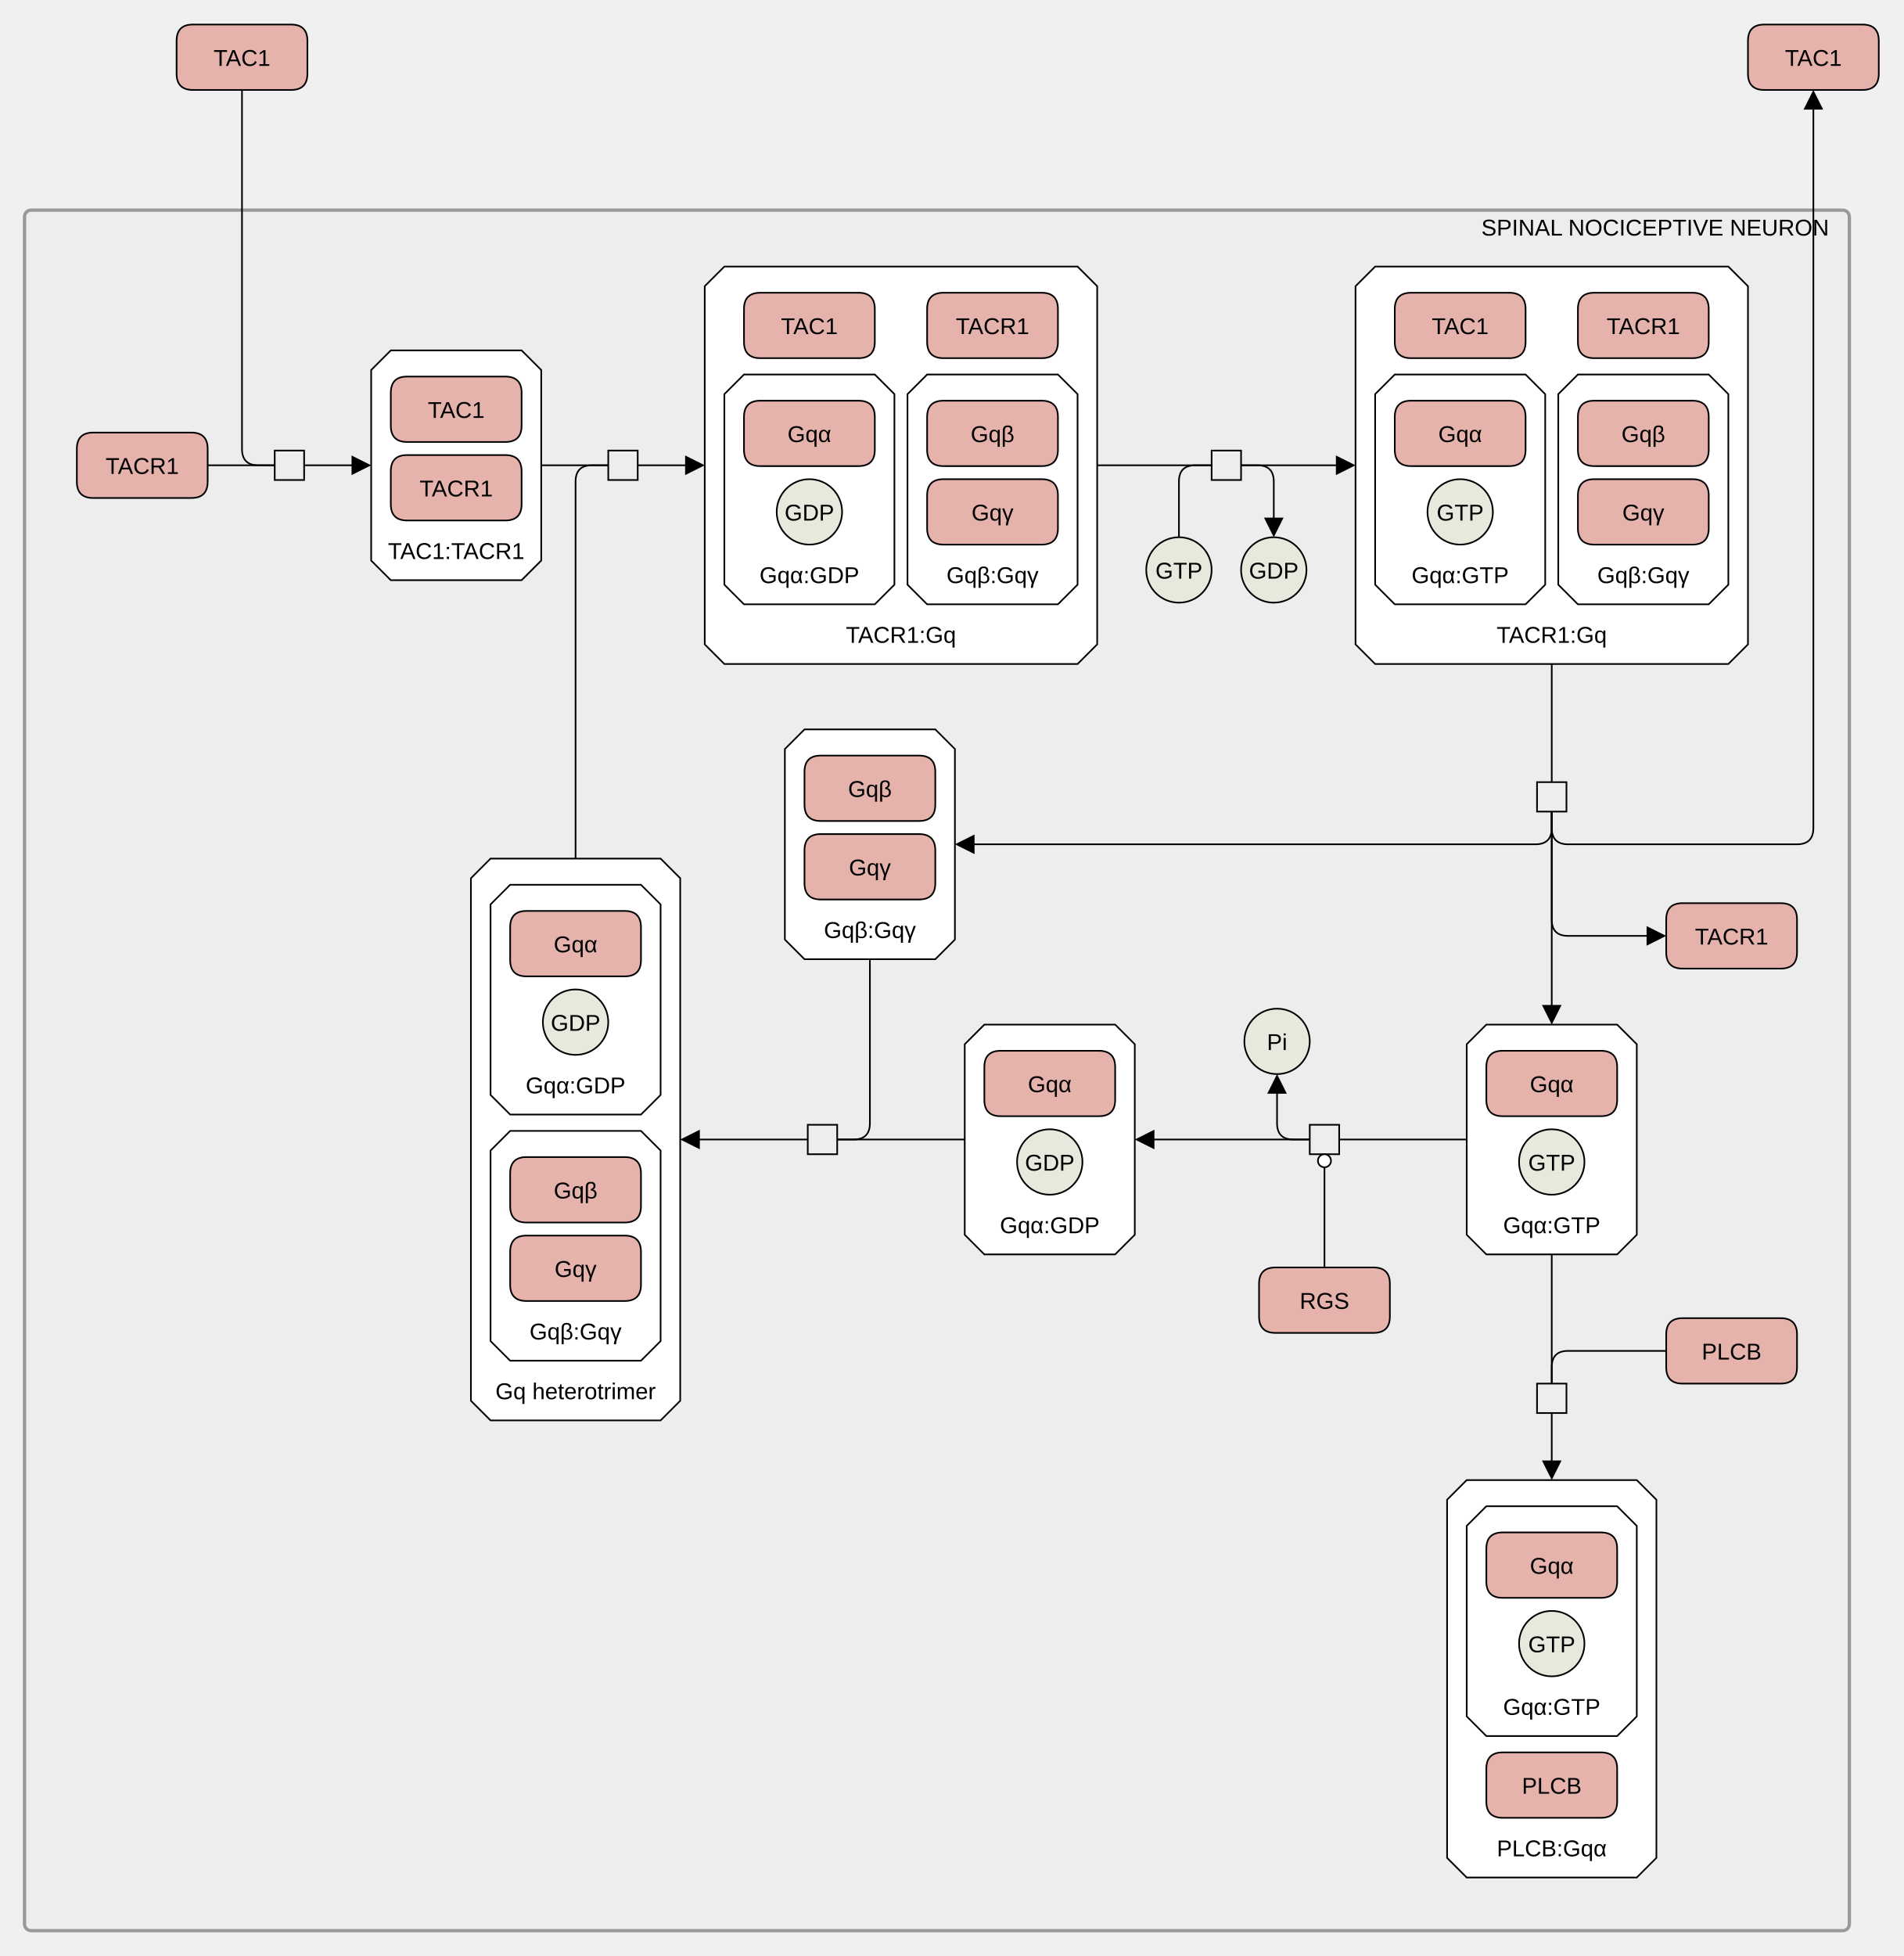
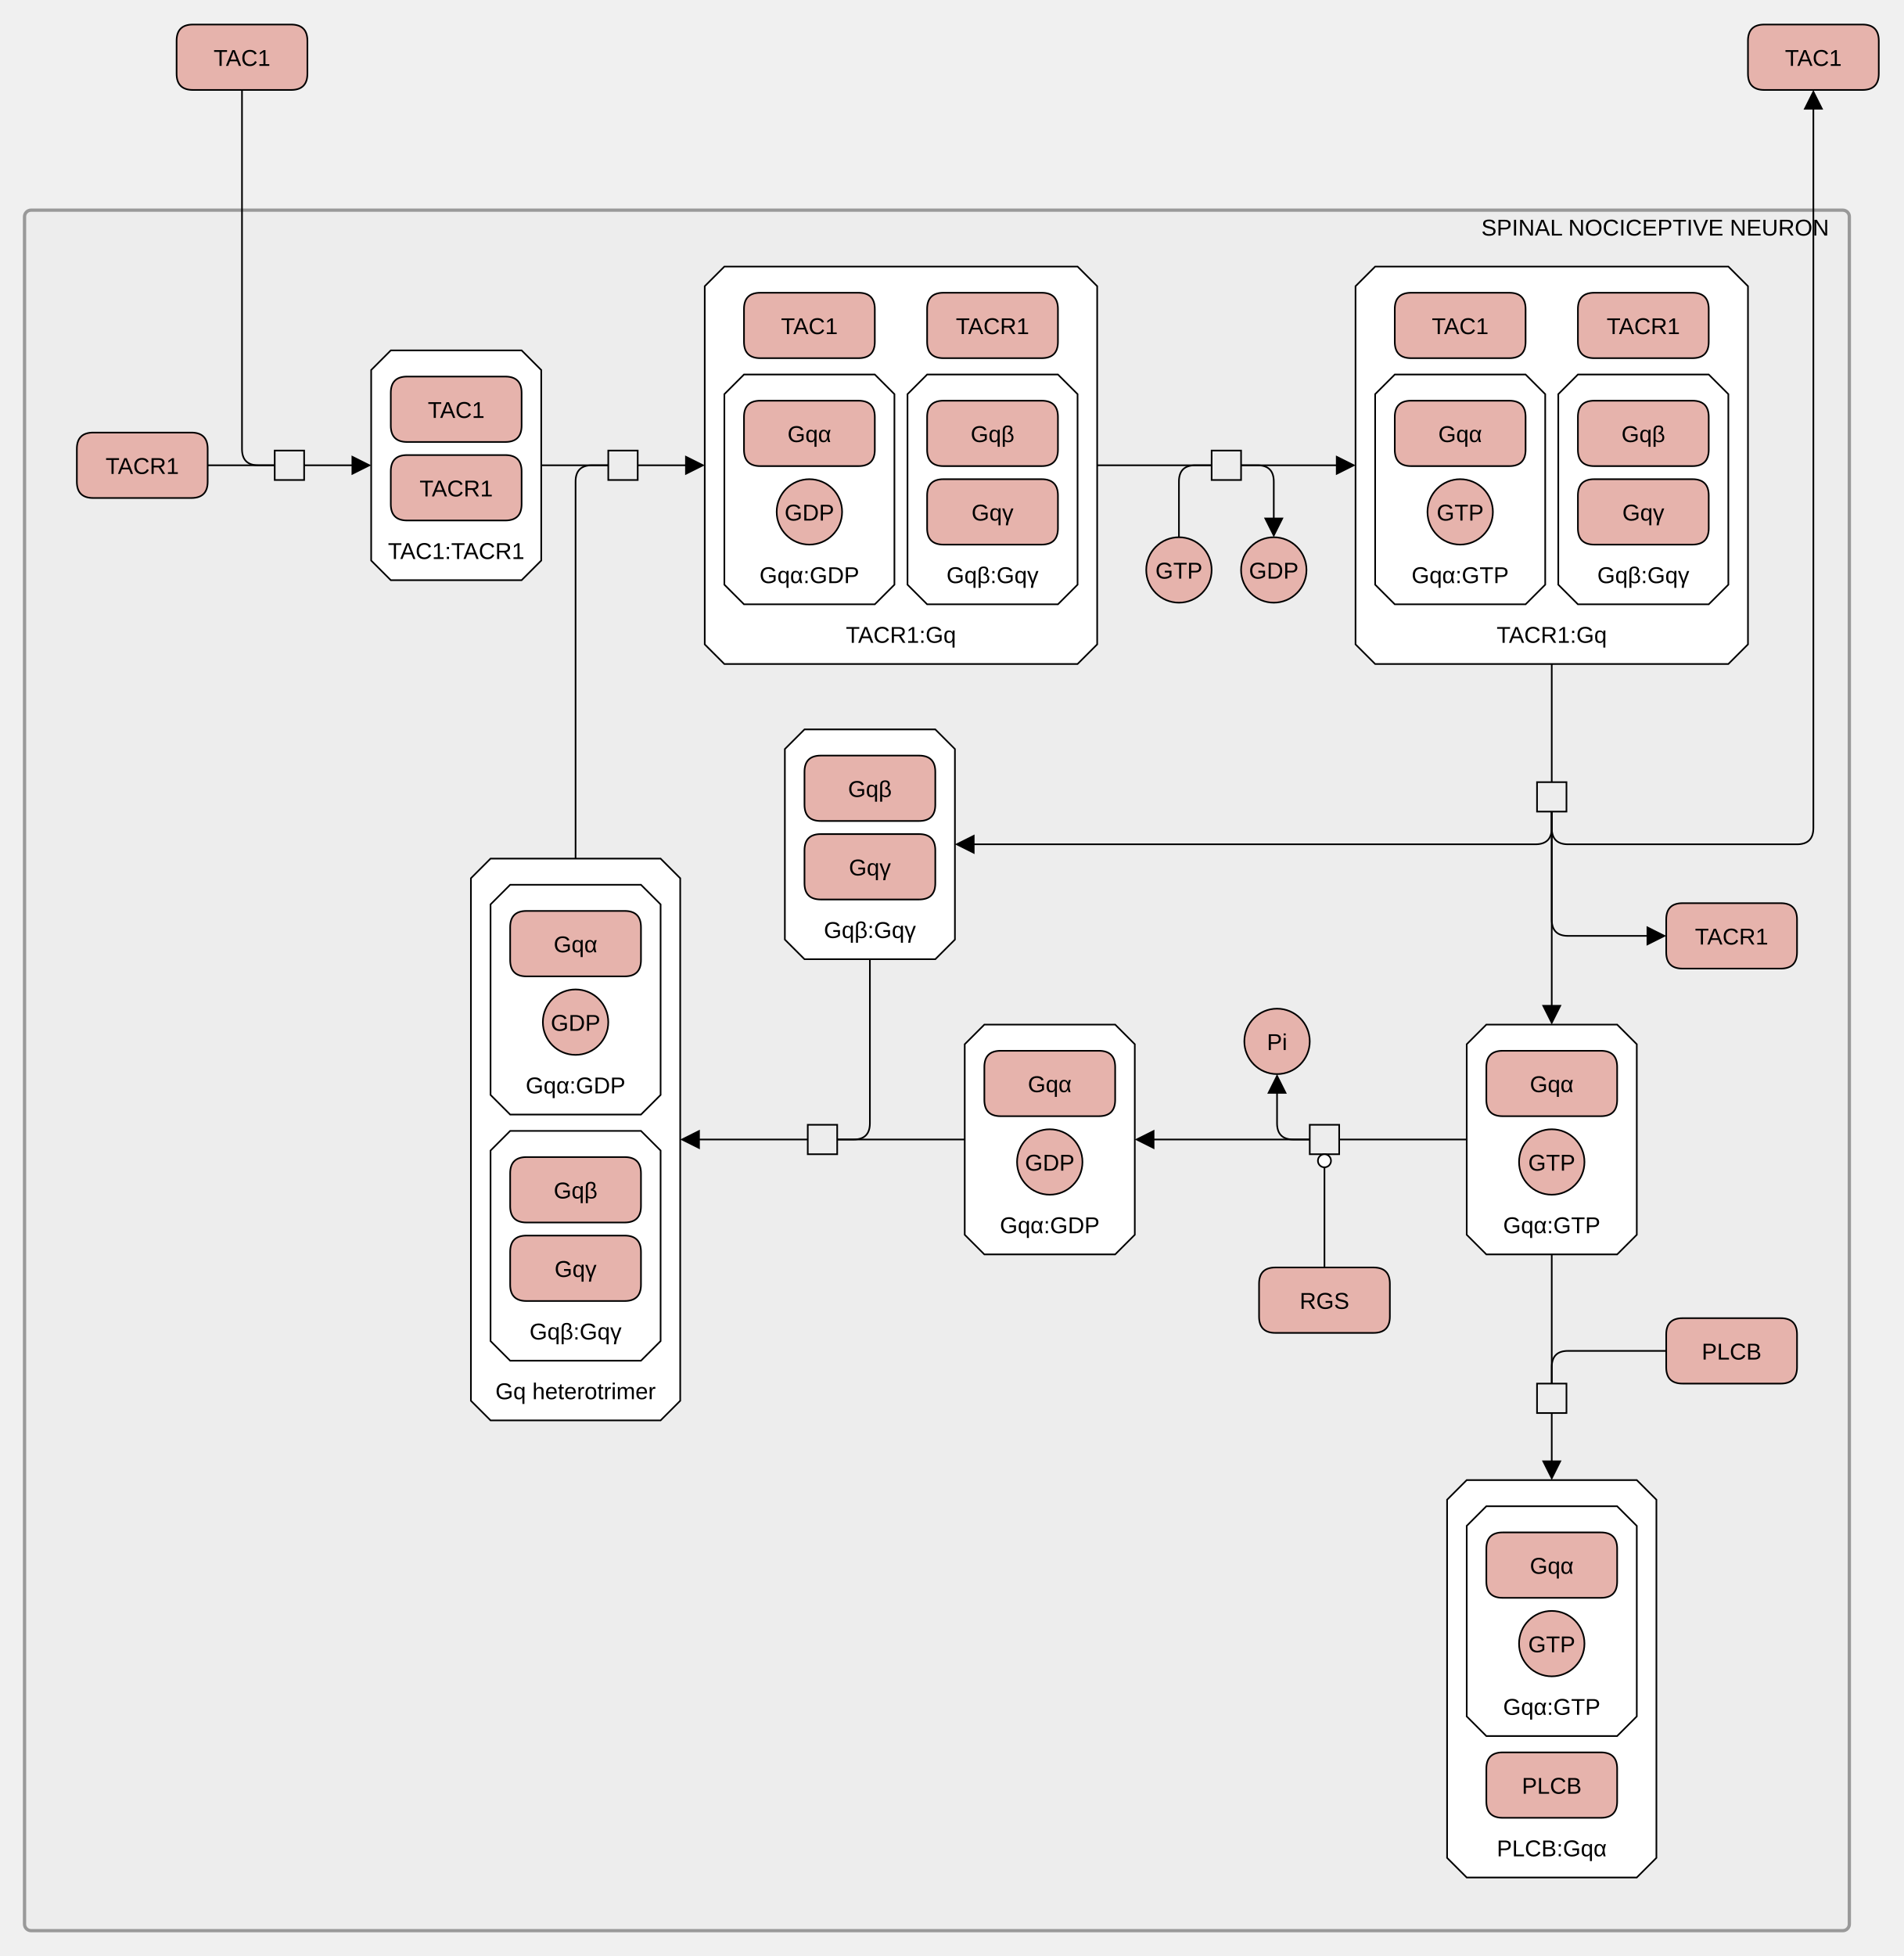
<svg xmlns="http://www.w3.org/2000/svg" width="1164" height="1196" viewBox="0 0 1164 1196" stroke-linecap="butt" stroke-miterlimit="10">
  <g transform="translate(-25,-25)">
    <path d="M40 157.5 C40 155.291 41.791 153.5 44 153.5 L1152 153.5 C1154.209 153.5 1156 155.291 1156 157.5 L1156 1201.5 C1156 1203.709 1154.209 1205.5 1152 1205.5 L44 1205.5 C41.791 1205.5 40 1203.709 40 1201.5 Z" fill="#999999" fill-opacity="0.031" stroke="none" />
    <path d="M40 157.5 C40 155.291 41.791 153.5 44 153.5 L1152 153.5 C1154.209 153.5 1156 155.291 1156 157.5 L1156 1201.5 C1156 1203.709 1154.209 1205.5 1152 1205.5 L44 1205.5 C41.791 1205.5 40 1203.709 40 1201.5 Z" fill="none" stroke="#999999" stroke-width="2" />
    <text x="1037.25" y="169.041" text-anchor="middle" font-family="'Dialog', Arial, Helvetica, sans-serif" font-size="14" fill="#000000" stroke="none" xml:space="preserve">SPINAL NOCICEPTIVE NEURON</text>
    <path d="M468 188 L684 188 L696 200 L696 419 L684 431 L468 431 L456 419 L456 200 Z" fill="#FFFFFF" stroke="none" />
    <path d="M468 188 L684 188 L696 200 L696 419 L684 431 L468 431 L456 419 L456 200 Z" fill="none" stroke="#000000" />
    <text x="576" y="418.041" text-anchor="middle" font-family="'Dialog', Arial, Helvetica, sans-serif" font-size="14" fill="#000000" stroke="none" xml:space="preserve">TACR1:Gq</text>
    <path d="M480 254 L560 254 L572 266 L572 382.5 L560 394.5 L480 394.5 L468 382.5 L468 266 Z" fill="#FFFFFF" stroke="none" />
    <path d="M480 254 L560 254 L572 266 L572 382.5 L560 394.5 L480 394.5 L468 382.5 L468 266 Z" fill="none" stroke="#000000" />
    <text x="520" y="381.541" text-anchor="middle" font-family="'Dialog', Arial, Helvetica, sans-serif" font-size="14" fill="#000000" stroke="none" xml:space="preserve">Gqα:GDP</text>
    <path d="M480 280 Q480 270 490 270 L550 270 Q560 270 560 280 L560 300 Q560 310 550 310 L490 310 Q480 310 480 300 Z" fill="#E6B3AC" stroke="none" />
    <path d="M480 280 Q480 270 490 270 L550 270 Q560 270 560 280 L560 300 Q560 310 550 310 L490 310 Q480 310 480 300 Z" fill="none" stroke="#000000" />
    <text x="520" y="295.291" text-anchor="middle" font-family="'Dialog', Arial, Helvetica, sans-serif" font-size="14" fill="#000000" stroke="none" xml:space="preserve">Gqα</text>
-     <path d="M500 338 C500 326.954 508.954 318 520 318 L520 318 C531.046 318 540 326.954 540 338 L540 338 C540 349.046 531.046 358 520 358 L520 358 C508.954 358 500 349.046 500 338 Z" fill="#E8E8DD" stroke="none" />
+     <path d="M500 338 C500 326.954 508.954 318 520 318 L520 318 C531.046 318 540 326.954 540 338 L540 338 C540 349.046 531.046 358 520 358 L520 358 C508.954 358 500 349.046 500 338 Z" fill="#E6B3AC" stroke="none" />
    <path d="M500 338 C500 326.954 508.954 318 520 318 L520 318 C531.046 318 540 326.954 540 338 L540 338 C540 349.046 531.046 358 520 358 L520 358 C508.954 358 500 349.046 500 338 Z" fill="none" stroke="#000000" />
    <text x="520" y="343.291" text-anchor="middle" font-family="'Dialog', Arial, Helvetica, sans-serif" font-size="14" fill="#000000" stroke="none" xml:space="preserve">GDP</text>
    <path d="M592 254 L672 254 L684 266 L684 382.5 L672 394.5 L592 394.5 L580 382.5 L580 266 Z" fill="#FFFFFF" stroke="none" />
    <path d="M592 254 L672 254 L684 266 L684 382.5 L672 394.5 L592 394.5 L580 382.5 L580 266 Z" fill="none" stroke="#000000" />
    <text x="632" y="381.541" text-anchor="middle" font-family="'Dialog', Arial, Helvetica, sans-serif" font-size="14" fill="#000000" stroke="none" xml:space="preserve">Gqβ:Gqγ</text>
    <path d="M592 280 Q592 270 602 270 L662 270 Q672 270 672 280 L672 300 Q672 310 662 310 L602 310 Q592 310 592 300 Z" fill="#E6B3AC" stroke="none" />
    <path d="M592 280 Q592 270 602 270 L662 270 Q672 270 672 280 L672 300 Q672 310 662 310 L602 310 Q592 310 592 300 Z" fill="none" stroke="#000000" />
    <text x="632" y="295.291" text-anchor="middle" font-family="'Dialog', Arial, Helvetica, sans-serif" font-size="14" fill="#000000" stroke="none" xml:space="preserve">Gqβ</text>
    <path d="M592 328 Q592 318 602 318 L662 318 Q672 318 672 328 L672 348 Q672 358 662 358 L602 358 Q592 358 592 348 Z" fill="#E6B3AC" stroke="none" />
    <path d="M592 328 Q592 318 602 318 L662 318 Q672 318 672 328 L672 348 Q672 358 662 358 L602 358 Q592 358 592 348 Z" fill="none" stroke="#000000" />
    <text x="632" y="343.291" text-anchor="middle" font-family="'Dialog', Arial, Helvetica, sans-serif" font-size="14" fill="#000000" stroke="none" xml:space="preserve">Gqγ</text>
    <path d="M480 214 Q480 204 490 204 L550 204 Q560 204 560 214 L560 234 Q560 244 550 244 L490 244 Q480 244 480 234 Z" fill="#E6B3AC" stroke="none" />
    <path d="M480 214 Q480 204 490 204 L550 204 Q560 204 560 214 L560 234 Q560 244 550 244 L490 244 Q480 244 480 234 Z" fill="none" stroke="#000000" />
    <text x="520" y="229.291" text-anchor="middle" font-family="'Dialog', Arial, Helvetica, sans-serif" font-size="14" fill="#000000" stroke="none" xml:space="preserve">TAC1</text>
    <path d="M592 214 Q592 204 602 204 L662 204 Q672 204 672 214 L672 234 Q672 244 662 244 L602 244 Q592 244 592 234 Z" fill="#E6B3AC" stroke="none" />
    <path d="M592 214 Q592 204 602 204 L662 204 Q672 204 672 214 L672 234 Q672 244 662 244 L602 244 Q592 244 592 234 Z" fill="none" stroke="#000000" />
    <text x="632" y="229.291" text-anchor="middle" font-family="'Dialog', Arial, Helvetica, sans-serif" font-size="14" fill="#000000" stroke="none" xml:space="preserve">TACR1</text>
    <path d="M325 550 L429 550 L441 562 L441 881.5 L429 893.5 L325 893.5 L313 881.5 L313 562 Z" fill="#FFFFFF" stroke="none" />
    <path d="M325 550 L429 550 L441 562 L441 881.5 L429 893.5 L325 893.5 L313 881.5 L313 562 Z" fill="none" stroke="#000000" />
    <text x="377" y="880.541" text-anchor="middle" font-family="'Dialog', Arial, Helvetica, sans-serif" font-size="14" fill="#000000" stroke="none" xml:space="preserve">Gq heterotrimer</text>
    <path d="M337 716.5 L417 716.5 L429 728.5 L429 845 L417 857 L337 857 L325 845 L325 728.5 Z" fill="#FFFFFF" stroke="none" />
    <path d="M337 716.5 L417 716.5 L429 728.5 L429 845 L417 857 L337 857 L325 845 L325 728.5 Z" fill="none" stroke="#000000" />
    <text x="377" y="844.041" text-anchor="middle" font-family="'Dialog', Arial, Helvetica, sans-serif" font-size="14" fill="#000000" stroke="none" xml:space="preserve">Gqβ:Gqγ</text>
    <path d="M337 742.5 Q337 732.5 347 732.5 L407 732.5 Q417 732.5 417 742.5 L417 762.5 Q417 772.5 407 772.5 L347 772.5 Q337 772.5 337 762.5 Z" fill="#E6B3AC" stroke="none" />
    <path d="M337 742.5 Q337 732.5 347 732.5 L407 732.5 Q417 732.5 417 742.5 L417 762.5 Q417 772.5 407 772.5 L347 772.5 Q337 772.5 337 762.5 Z" fill="none" stroke="#000000" />
    <text x="377" y="757.791" text-anchor="middle" font-family="'Dialog', Arial, Helvetica, sans-serif" font-size="14" fill="#000000" stroke="none" xml:space="preserve">Gqβ</text>
    <path d="M337 790.5 Q337 780.5 347 780.5 L407 780.5 Q417 780.5 417 790.5 L417 810.5 Q417 820.5 407 820.5 L347 820.5 Q337 820.5 337 810.5 Z" fill="#E6B3AC" stroke="none" />
    <path d="M337 790.5 Q337 780.5 347 780.5 L407 780.5 Q417 780.5 417 790.5 L417 810.5 Q417 820.5 407 820.5 L347 820.5 Q337 820.5 337 810.5 Z" fill="none" stroke="#000000" />
    <text x="377" y="805.791" text-anchor="middle" font-family="'Dialog', Arial, Helvetica, sans-serif" font-size="14" fill="#000000" stroke="none" xml:space="preserve">Gqγ</text>
    <path d="M337 566 L417 566 L429 578 L429 694.5 L417 706.5 L337 706.5 L325 694.5 L325 578 Z" fill="#FFFFFF" stroke="none" />
    <path d="M337 566 L417 566 L429 578 L429 694.5 L417 706.5 L337 706.5 L325 694.5 L325 578 Z" fill="none" stroke="#000000" />
    <text x="377" y="693.541" text-anchor="middle" font-family="'Dialog', Arial, Helvetica, sans-serif" font-size="14" fill="#000000" stroke="none" xml:space="preserve">Gqα:GDP</text>
    <path d="M337 592 Q337 582 347 582 L407 582 Q417 582 417 592 L417 612 Q417 622 407 622 L347 622 Q337 622 337 612 Z" fill="#E6B3AC" stroke="none" />
    <path d="M337 592 Q337 582 347 582 L407 582 Q417 582 417 592 L417 612 Q417 622 407 622 L347 622 Q337 622 337 612 Z" fill="none" stroke="#000000" />
    <text x="377" y="607.291" text-anchor="middle" font-family="'Dialog', Arial, Helvetica, sans-serif" font-size="14" fill="#000000" stroke="none" xml:space="preserve">Gqα</text>
-     <path d="M357 650 C357 638.954 365.954 630 377 630 L377 630 C388.046 630 397 638.954 397 650 L397 650 C397 661.046 388.046 670 377 670 L377 670 C365.954 670 357 661.046 357 650 Z" fill="#E8E8DD" stroke="none" />
+     <path d="M357 650 C357 638.954 365.954 630 377 630 L377 630 C388.046 630 397 638.954 397 650 L397 650 C397 661.046 388.046 670 377 670 L377 670 C365.954 670 357 661.046 357 650 Z" fill="#E6B3AC" stroke="none" />
    <path d="M357 650 C357 638.954 365.954 630 377 630 L377 630 C388.046 630 397 638.954 397 650 L397 650 C397 661.046 388.046 670 377 670 L377 670 C365.954 670 357 661.046 357 650 Z" fill="none" stroke="#000000" />
    <text x="377" y="655.291" text-anchor="middle" font-family="'Dialog', Arial, Helvetica, sans-serif" font-size="14" fill="#000000" stroke="none" xml:space="preserve">GDP</text>
    <path d="M866 188 L1082 188 L1094 200 L1094 419 L1082 431 L866 431 L854 419 L854 200 Z" fill="#FFFFFF" stroke="none" />
    <path d="M866 188 L1082 188 L1094 200 L1094 419 L1082 431 L866 431 L854 419 L854 200 Z" fill="none" stroke="#000000" />
    <text x="974" y="418.041" text-anchor="middle" font-family="'Dialog', Arial, Helvetica, sans-serif" font-size="14" fill="#000000" stroke="none" xml:space="preserve">TACR1:Gq</text>
    <path d="M990 254 L1070 254 L1082 266 L1082 382.5 L1070 394.5 L990 394.5 L978 382.5 L978 266 Z" fill="#FFFFFF" stroke="none" />
    <path d="M990 254 L1070 254 L1082 266 L1082 382.5 L1070 394.5 L990 394.5 L978 382.5 L978 266 Z" fill="none" stroke="#000000" />
    <text x="1030" y="381.541" text-anchor="middle" font-family="'Dialog', Arial, Helvetica, sans-serif" font-size="14" fill="#000000" stroke="none" xml:space="preserve">Gqβ:Gqγ</text>
    <path d="M990 280 Q990 270 1000 270 L1060 270 Q1070 270 1070 280 L1070 300 Q1070 310 1060 310 L1000 310 Q990 310 990 300 Z" fill="#E6B3AC" stroke="none" />
    <path d="M990 280 Q990 270 1000 270 L1060 270 Q1070 270 1070 280 L1070 300 Q1070 310 1060 310 L1000 310 Q990 310 990 300 Z" fill="none" stroke="#000000" />
    <text x="1030" y="295.291" text-anchor="middle" font-family="'Dialog', Arial, Helvetica, sans-serif" font-size="14" fill="#000000" stroke="none" xml:space="preserve">Gqβ</text>
    <path d="M990 328 Q990 318 1000 318 L1060 318 Q1070 318 1070 328 L1070 348 Q1070 358 1060 358 L1000 358 Q990 358 990 348 Z" fill="#E6B3AC" stroke="none" />
    <path d="M990 328 Q990 318 1000 318 L1060 318 Q1070 318 1070 328 L1070 348 Q1070 358 1060 358 L1000 358 Q990 358 990 348 Z" fill="none" stroke="#000000" />
    <text x="1030" y="343.291" text-anchor="middle" font-family="'Dialog', Arial, Helvetica, sans-serif" font-size="14" fill="#000000" stroke="none" xml:space="preserve">Gqγ</text>
    <path d="M878 254 L958 254 L970 266 L970 382.5 L958 394.5 L878 394.5 L866 382.5 L866 266 Z" fill="#FFFFFF" stroke="none" />
    <path d="M878 254 L958 254 L970 266 L970 382.5 L958 394.5 L878 394.5 L866 382.5 L866 266 Z" fill="none" stroke="#000000" />
    <text x="918" y="381.541" text-anchor="middle" font-family="'Dialog', Arial, Helvetica, sans-serif" font-size="14" fill="#000000" stroke="none" xml:space="preserve">Gqα:GTP</text>
    <path d="M878 280 Q878 270 888 270 L948 270 Q958 270 958 280 L958 300 Q958 310 948 310 L888 310 Q878 310 878 300 Z" fill="#E6B3AC" stroke="none" />
    <path d="M878 280 Q878 270 888 270 L948 270 Q958 270 958 280 L958 300 Q958 310 948 310 L888 310 Q878 310 878 300 Z" fill="none" stroke="#000000" />
    <text x="918" y="295.291" text-anchor="middle" font-family="'Dialog', Arial, Helvetica, sans-serif" font-size="14" fill="#000000" stroke="none" xml:space="preserve">Gqα</text>
-     <path d="M898 338 C898 326.954 906.954 318 918 318 L918 318 C929.046 318 938 326.954 938 338 L938 338 C938 349.046 929.046 358 918 358 L918 358 C906.954 358 898 349.046 898 338 Z" fill="#E8E8DD" stroke="none" />
+     <path d="M898 338 C898 326.954 906.954 318 918 318 L918 318 C929.046 318 938 326.954 938 338 L938 338 C938 349.046 929.046 358 918 358 L918 358 C906.954 358 898 349.046 898 338 Z" fill="#E6B3AC" stroke="none" />
    <path d="M898 338 C898 326.954 906.954 318 918 318 L918 318 C929.046 318 938 326.954 938 338 L938 338 C938 349.046 929.046 358 918 358 L918 358 C906.954 358 898 349.046 898 338 Z" fill="none" stroke="#000000" />
    <text x="918" y="343.291" text-anchor="middle" font-family="'Dialog', Arial, Helvetica, sans-serif" font-size="14" fill="#000000" stroke="none" xml:space="preserve">GTP</text>
    <path d="M878 214 Q878 204 888 204 L948 204 Q958 204 958 214 L958 234 Q958 244 948 244 L888 244 Q878 244 878 234 Z" fill="#E6B3AC" stroke="none" />
    <path d="M878 214 Q878 204 888 204 L948 204 Q958 204 958 214 L958 234 Q958 244 948 244 L888 244 Q878 244 878 234 Z" fill="none" stroke="#000000" />
    <text x="918" y="229.291" text-anchor="middle" font-family="'Dialog', Arial, Helvetica, sans-serif" font-size="14" fill="#000000" stroke="none" xml:space="preserve">TAC1</text>
    <path d="M990 214 Q990 204 1000 204 L1060 204 Q1070 204 1070 214 L1070 234 Q1070 244 1060 244 L1000 244 Q990 244 990 234 Z" fill="#E6B3AC" stroke="none" />
    <path d="M990 214 Q990 204 1000 204 L1060 204 Q1070 204 1070 214 L1070 234 Q1070 244 1060 244 L1000 244 Q990 244 990 234 Z" fill="none" stroke="#000000" />
    <text x="1030" y="229.291" text-anchor="middle" font-family="'Dialog', Arial, Helvetica, sans-serif" font-size="14" fill="#000000" stroke="none" xml:space="preserve">TACR1</text>
    <path d="M922 930 L1026 930 L1038 942 L1038 1161 L1026 1173 L922 1173 L910 1161 L910 942 Z" fill="#FFFFFF" stroke="none" />
    <path d="M922 930 L1026 930 L1038 942 L1038 1161 L1026 1173 L922 1173 L910 1161 L910 942 Z" fill="none" stroke="#000000" />
    <text x="974" y="1160.041" text-anchor="middle" font-family="'Dialog', Arial, Helvetica, sans-serif" font-size="14" fill="#000000" stroke="none" xml:space="preserve">PLCB:Gqα</text>
    <path d="M934 1106.5 Q934 1096.5 944 1096.5 L1004 1096.5 Q1014 1096.5 1014 1106.5 L1014 1126.5 Q1014 1136.5 1004 1136.5 L944 1136.5 Q934 1136.5 934 1126.5 Z" fill="#E6B3AC" stroke="none" />
    <path d="M934 1106.5 Q934 1096.5 944 1096.5 L1004 1096.5 Q1014 1096.5 1014 1106.5 L1014 1126.5 Q1014 1136.5 1004 1136.5 L944 1136.5 Q934 1136.5 934 1126.5 Z" fill="none" stroke="#000000" />
    <text x="974" y="1121.791" text-anchor="middle" font-family="'Dialog', Arial, Helvetica, sans-serif" font-size="14" fill="#000000" stroke="none" xml:space="preserve">PLCB</text>
    <path d="M934 946 L1014 946 L1026 958 L1026 1074.5 L1014 1086.5 L934 1086.5 L922 1074.5 L922 958 Z" fill="#FFFFFF" stroke="none" />
    <path d="M934 946 L1014 946 L1026 958 L1026 1074.5 L1014 1086.5 L934 1086.5 L922 1074.5 L922 958 Z" fill="none" stroke="#000000" />
    <text x="974" y="1073.541" text-anchor="middle" font-family="'Dialog', Arial, Helvetica, sans-serif" font-size="14" fill="#000000" stroke="none" xml:space="preserve">Gqα:GTP</text>
    <path d="M934 972 Q934 962 944 962 L1004 962 Q1014 962 1014 972 L1014 992 Q1014 1002 1004 1002 L944 1002 Q934 1002 934 992 Z" fill="#E6B3AC" stroke="none" />
    <path d="M934 972 Q934 962 944 962 L1004 962 Q1014 962 1014 972 L1014 992 Q1014 1002 1004 1002 L944 1002 Q934 1002 934 992 Z" fill="none" stroke="#000000" />
    <text x="974" y="987.291" text-anchor="middle" font-family="'Dialog', Arial, Helvetica, sans-serif" font-size="14" fill="#000000" stroke="none" xml:space="preserve">Gqα</text>
-     <path d="M954 1030 C954 1018.954 962.954 1010 974 1010 L974 1010 C985.046 1010 994 1018.954 994 1030 L994 1030 C994 1041.046 985.046 1050 974 1050 L974 1050 C962.954 1050 954 1041.046 954 1030 Z" fill="#E8E8DD" stroke="none" />
+     <path d="M954 1030 C954 1018.954 962.954 1010 974 1010 L974 1010 C985.046 1010 994 1018.954 994 1030 L994 1030 C994 1041.046 985.046 1050 974 1050 L974 1050 C962.954 1050 954 1041.046 954 1030 Z" fill="#E6B3AC" stroke="none" />
    <path d="M954 1030 C954 1018.954 962.954 1010 974 1010 L974 1010 C985.046 1010 994 1018.954 994 1030 L994 1030 C994 1041.046 985.046 1050 974 1050 L974 1050 C962.954 1050 954 1041.046 954 1030 Z" fill="none" stroke="#000000" />
    <text x="974" y="1035.291" text-anchor="middle" font-family="'Dialog', Arial, Helvetica, sans-serif" font-size="14" fill="#000000" stroke="none" xml:space="preserve">GTP</text>
    <path d="M264 239.25 L344 239.25 L356 251.25 L356 367.75 L344 379.75 L264 379.75 L252 367.75 L252 251.25 Z" fill="#FFFFFF" stroke="none" />
    <path d="M264 239.25 L344 239.25 L356 251.25 L356 367.75 L344 379.75 L264 379.75 L252 367.75 L252 251.25 Z" fill="none" stroke="#000000" />
    <text x="304" y="366.791" text-anchor="middle" font-family="'Dialog', Arial, Helvetica, sans-serif" font-size="14" fill="#000000" stroke="none" xml:space="preserve">TAC1:TACR1</text>
    <path d="M264 313.25 Q264 303.25 274 303.25 L334 303.25 Q344 303.25 344 313.25 L344 333.25 Q344 343.25 334 343.25 L274 343.25 Q264 343.25 264 333.25 Z" fill="#E6B3AC" stroke="none" />
    <path d="M264 313.25 Q264 303.25 274 303.25 L334 303.25 Q344 303.25 344 313.25 L344 333.25 Q344 343.25 334 343.25 L274 343.25 Q264 343.25 264 333.25 Z" fill="none" stroke="#000000" />
    <text x="304" y="328.541" text-anchor="middle" font-family="'Dialog', Arial, Helvetica, sans-serif" font-size="14" fill="#000000" stroke="none" xml:space="preserve">TACR1</text>
    <path d="M264 265.25 Q264 255.25 274 255.25 L334 255.25 Q344 255.25 344 265.25 L344 285.25 Q344 295.25 334 295.25 L274 295.25 Q264 295.25 264 285.25 Z" fill="#E6B3AC" stroke="none" />
    <path d="M264 265.25 Q264 255.25 274 255.25 L334 255.25 Q344 255.25 344 265.25 L344 285.25 Q344 295.25 334 295.25 L274 295.25 Q264 295.25 264 285.25 Z" fill="none" stroke="#000000" />
    <text x="304" y="280.541" text-anchor="middle" font-family="'Dialog', Arial, Helvetica, sans-serif" font-size="14" fill="#000000" stroke="none" xml:space="preserve">TAC1</text>
    <path d="M517 471 L597 471 L609 483 L609 599.5 L597 611.5 L517 611.5 L505 599.5 L505 483 Z" fill="#FFFFFF" stroke="none" />
    <path d="M517 471 L597 471 L609 483 L609 599.5 L597 611.5 L517 611.5 L505 599.5 L505 483 Z" fill="none" stroke="#000000" />
    <text x="557" y="598.541" text-anchor="middle" font-family="'Dialog', Arial, Helvetica, sans-serif" font-size="14" fill="#000000" stroke="none" xml:space="preserve">Gqβ:Gqγ</text>
    <path d="M517 545 Q517 535 527 535 L587 535 Q597 535 597 545 L597 565 Q597 575 587 575 L527 575 Q517 575 517 565 Z" fill="#E6B3AC" stroke="none" />
    <path d="M517 545 Q517 535 527 535 L587 535 Q597 535 597 545 L597 565 Q597 575 587 575 L527 575 Q517 575 517 565 Z" fill="none" stroke="#000000" />
    <text x="557" y="560.291" text-anchor="middle" font-family="'Dialog', Arial, Helvetica, sans-serif" font-size="14" fill="#000000" stroke="none" xml:space="preserve">Gqγ</text>
    <path d="M517 497 Q517 487 527 487 L587 487 Q597 487 597 497 L597 517 Q597 527 587 527 L527 527 Q517 527 517 517 Z" fill="#E6B3AC" stroke="none" />
    <path d="M517 497 Q517 487 527 487 L587 487 Q597 487 597 497 L597 517 Q597 527 587 527 L527 527 Q517 527 517 517 Z" fill="none" stroke="#000000" />
    <text x="557" y="512.291" text-anchor="middle" font-family="'Dialog', Arial, Helvetica, sans-serif" font-size="14" fill="#000000" stroke="none" xml:space="preserve">Gqβ</text>
    <path d="M72 299.5 Q72 289.5 82 289.5 L142 289.5 Q152 289.5 152 299.5 L152 319.5 Q152 329.5 142 329.5 L82 329.5 Q72 329.5 72 319.5 Z" fill="#E6B3AC" stroke="none" />
    <path d="M72 299.5 Q72 289.5 82 289.5 L142 289.5 Q152 289.5 152 299.5 L152 319.5 Q152 329.5 142 329.5 L82 329.5 Q72 329.5 72 319.5 Z" fill="none" stroke="#000000" />
    <text x="112" y="314.791" text-anchor="middle" font-family="'Dialog', Arial, Helvetica, sans-serif" font-size="14" fill="#000000" stroke="none" xml:space="preserve">TACR1</text>
-     <path d="M726 373.5 C726 362.454 734.954 353.5 746 353.5 L746 353.5 C757.046 353.5 766 362.454 766 373.5 L766 373.5 C766 384.546 757.046 393.5 746 393.5 L746 393.5 C734.954 393.5 726 384.546 726 373.5 Z" fill="#E8E8DD" stroke="none" />
+     <path d="M726 373.5 C726 362.454 734.954 353.5 746 353.5 L746 353.5 C757.046 353.5 766 362.454 766 373.5 L766 373.5 C766 384.546 757.046 393.5 746 393.5 L746 393.5 C734.954 393.5 726 384.546 726 373.5 Z" fill="#E6B3AC" stroke="none" />
    <path d="M726 373.5 C726 362.454 734.954 353.5 746 353.5 L746 353.5 C757.046 353.5 766 362.454 766 373.5 L766 373.5 C766 384.546 757.046 393.5 746 393.5 L746 393.5 C734.954 393.5 726 384.546 726 373.5 Z" fill="none" stroke="#000000" />
    <text x="746" y="378.791" text-anchor="middle" font-family="'Dialog', Arial, Helvetica, sans-serif" font-size="14" fill="#000000" stroke="none" xml:space="preserve">GTP</text>
-     <path d="M784 373.5 C784 362.454 792.954 353.5 804 353.5 L804 353.5 C815.046 353.5 824 362.454 824 373.5 L824 373.5 C824 384.546 815.046 393.5 804 393.5 L804 393.5 C792.954 393.5 784 384.546 784 373.5 Z" fill="#E8E8DD" stroke="none" />
+     <path d="M784 373.5 C784 362.454 792.954 353.5 804 353.5 L804 353.5 C815.046 353.5 824 362.454 824 373.5 L824 373.5 C824 384.546 815.046 393.5 804 393.5 L804 393.5 C792.954 393.5 784 384.546 784 373.5 Z" fill="#E6B3AC" stroke="none" />
    <path d="M784 373.5 C784 362.454 792.954 353.5 804 353.5 L804 353.5 C815.046 353.5 824 362.454 824 373.5 L824 373.5 C824 384.546 815.046 393.5 804 393.5 L804 393.5 C792.954 393.5 784 384.546 784 373.5 Z" fill="none" stroke="#000000" />
    <text x="804" y="378.791" text-anchor="middle" font-family="'Dialog', Arial, Helvetica, sans-serif" font-size="14" fill="#000000" stroke="none" xml:space="preserve">GDP</text>
    <path d="M1044 841 Q1044 831 1054 831 L1114 831 Q1124 831 1124 841 L1124 861 Q1124 871 1114 871 L1054 871 Q1044 871 1044 861 Z" fill="#E6B3AC" stroke="none" />
    <path d="M1044 841 Q1044 831 1054 831 L1114 831 Q1124 831 1124 841 L1124 861 Q1124 871 1114 871 L1054 871 Q1044 871 1044 861 Z" fill="none" stroke="#000000" />
    <text x="1084" y="856.291" text-anchor="middle" font-family="'Dialog', Arial, Helvetica, sans-serif" font-size="14" fill="#000000" stroke="none" xml:space="preserve">PLCB</text>
    <path d="M1044 587.25 Q1044 577.25 1054 577.25 L1114 577.25 Q1124 577.25 1124 587.25 L1124 607.25 Q1124 617.25 1114 617.25 L1054 617.25 Q1044 617.25 1044 607.25 Z" fill="#E6B3AC" stroke="none" />
    <path d="M1044 587.25 Q1044 577.25 1054 577.25 L1114 577.25 Q1124 577.25 1124 587.25 L1124 607.25 Q1124 617.25 1114 617.25 L1054 617.25 Q1044 617.25 1044 607.25 Z" fill="none" stroke="#000000" />
    <text x="1084" y="602.541" text-anchor="middle" font-family="'Dialog', Arial, Helvetica, sans-serif" font-size="14" fill="#000000" stroke="none" xml:space="preserve">TACR1</text>
-     <path d="M786 661.75 C786 650.704 794.954 641.75 806 641.75 L806 641.75 C817.046 641.75 826 650.704 826 661.75 L826 661.75 C826 672.796 817.046 681.75 806 681.75 L806 681.75 C794.954 681.75 786 672.796 786 661.75 Z" fill="#E8E8DD" stroke="none" />
+     <path d="M786 661.75 C786 650.704 794.954 641.75 806 641.75 L806 641.75 C817.046 641.75 826 650.704 826 661.75 L826 661.75 C826 672.796 817.046 681.75 806 681.75 L806 681.75 C794.954 681.75 786 672.796 786 661.75 Z" fill="#E6B3AC" stroke="none" />
    <path d="M786 661.75 C786 650.704 794.954 641.75 806 641.75 L806 641.75 C817.046 641.75 826 650.704 826 661.75 L826 661.75 C826 672.796 817.046 681.75 806 681.75 L806 681.75 C794.954 681.75 786 672.796 786 661.75 Z" fill="none" stroke="#000000" />
    <text x="806" y="667.041" text-anchor="middle" font-family="'Dialog', Arial, Helvetica, sans-serif" font-size="14" fill="#000000" stroke="none" xml:space="preserve">Pi</text>
    <path d="M934 651.5 L1014 651.5 L1026 663.5 L1026 780 L1014 792 L934 792 L922 780 L922 663.5 Z" fill="#FFFFFF" stroke="none" />
    <path d="M934 651.5 L1014 651.5 L1026 663.5 L1026 780 L1014 792 L934 792 L922 780 L922 663.5 Z" fill="none" stroke="#000000" />
    <text x="974" y="779.041" text-anchor="middle" font-family="'Dialog', Arial, Helvetica, sans-serif" font-size="14" fill="#000000" stroke="none" xml:space="preserve">Gqα:GTP</text>
    <path d="M934 677.5 Q934 667.5 944 667.5 L1004 667.5 Q1014 667.5 1014 677.5 L1014 697.5 Q1014 707.5 1004 707.5 L944 707.5 Q934 707.5 934 697.5 Z" fill="#E6B3AC" stroke="none" />
    <path d="M934 677.5 Q934 667.5 944 667.5 L1004 667.5 Q1014 667.5 1014 677.5 L1014 697.5 Q1014 707.5 1004 707.5 L944 707.5 Q934 707.5 934 697.5 Z" fill="none" stroke="#000000" />
    <text x="974" y="692.791" text-anchor="middle" font-family="'Dialog', Arial, Helvetica, sans-serif" font-size="14" fill="#000000" stroke="none" xml:space="preserve">Gqα</text>
-     <path d="M954 735.5 C954 724.454 962.954 715.5 974 715.5 L974 715.5 C985.046 715.5 994 724.454 994 735.5 L994 735.5 C994 746.546 985.046 755.5 974 755.5 L974 755.5 C962.954 755.5 954 746.546 954 735.5 Z" fill="#E8E8DD" stroke="none" />
+     <path d="M954 735.5 C954 724.454 962.954 715.5 974 715.5 L974 715.5 C985.046 715.5 994 724.454 994 735.5 L994 735.5 C994 746.546 985.046 755.5 974 755.5 L974 755.5 C962.954 755.5 954 746.546 954 735.5 Z" fill="#E6B3AC" stroke="none" />
    <path d="M954 735.5 C954 724.454 962.954 715.5 974 715.5 L974 715.5 C985.046 715.5 994 724.454 994 735.5 L994 735.5 C994 746.546 985.046 755.5 974 755.5 L974 755.5 C962.954 755.5 954 746.546 954 735.5 Z" fill="none" stroke="#000000" />
    <text x="974" y="740.791" text-anchor="middle" font-family="'Dialog', Arial, Helvetica, sans-serif" font-size="14" fill="#000000" stroke="none" xml:space="preserve">GTP</text>
    <path d="M627 651.5 L707 651.5 L719 663.5 L719 780 L707 792 L627 792 L615 780 L615 663.5 Z" fill="#FFFFFF" stroke="none" />
    <path d="M627 651.5 L707 651.5 L719 663.5 L719 780 L707 792 L627 792 L615 780 L615 663.5 Z" fill="none" stroke="#000000" />
    <text x="667" y="779.041" text-anchor="middle" font-family="'Dialog', Arial, Helvetica, sans-serif" font-size="14" fill="#000000" stroke="none" xml:space="preserve">Gqα:GDP</text>
    <path d="M627 677.5 Q627 667.5 637 667.5 L697 667.5 Q707 667.5 707 677.5 L707 697.5 Q707 707.5 697 707.5 L637 707.5 Q627 707.5 627 697.5 Z" fill="#E6B3AC" stroke="none" />
    <path d="M627 677.5 Q627 667.5 637 667.5 L697 667.5 Q707 667.5 707 677.5 L707 697.5 Q707 707.5 697 707.5 L637 707.5 Q627 707.5 627 697.5 Z" fill="none" stroke="#000000" />
    <text x="667" y="692.791" text-anchor="middle" font-family="'Dialog', Arial, Helvetica, sans-serif" font-size="14" fill="#000000" stroke="none" xml:space="preserve">Gqα</text>
-     <path d="M647 735.5 C647 724.454 655.954 715.5 667 715.5 L667 715.5 C678.046 715.5 687 724.454 687 735.5 L687 735.5 C687 746.546 678.046 755.5 667 755.5 L667 755.5 C655.954 755.5 647 746.546 647 735.5 Z" fill="#E8E8DD" stroke="none" />
+     <path d="M647 735.5 C647 724.454 655.954 715.5 667 715.5 L667 715.5 C678.046 715.5 687 724.454 687 735.5 L687 735.5 C687 746.546 678.046 755.5 667 755.5 L667 755.5 C655.954 755.5 647 746.546 647 735.5 Z" fill="#E6B3AC" stroke="none" />
    <path d="M647 735.5 C647 724.454 655.954 715.5 667 715.5 L667 715.5 C678.046 715.5 687 724.454 687 735.5 L687 735.5 C687 746.546 678.046 755.5 667 755.5 L667 755.5 C655.954 755.5 647 746.546 647 735.5 Z" fill="none" stroke="#000000" />
    <text x="667" y="740.791" text-anchor="middle" font-family="'Dialog', Arial, Helvetica, sans-serif" font-size="14" fill="#000000" stroke="none" xml:space="preserve">GDP</text>
    <path d="M795 810 Q795 800 805 800 L865 800 Q875 800 875 810 L875 830 Q875 840 865 840 L805 840 Q795 840 795 830 Z" fill="#E6B3AC" stroke="none" />
    <path d="M795 810 Q795 800 805 800 L865 800 Q875 800 875 810 L875 830 Q875 840 865 840 L805 840 Q795 840 795 830 Z" fill="none" stroke="#000000" />
    <text x="835" y="825.291" text-anchor="middle" font-family="'Dialog', Arial, Helvetica, sans-serif" font-size="14" fill="#000000" stroke="none" xml:space="preserve">RGS</text>
    <path d="M397 300.5 L415 300.5 L415 318.5 L397 318.5 Z" fill="none" stroke="#000000" />
    <path d="M766 300.5 L784 300.5 L784 318.5 L766 318.5 Z" fill="none" stroke="#000000" />
    <path d="M193 300.5 L211 300.5 L211 318.5 L193 318.5 Z" fill="none" stroke="#000000" />
    <path d="M965 871 L983 871 L983 889 L965 889 Z" fill="none" stroke="#000000" />
    <path d="M826 712.75 L844 712.75 L844 730.75 L826 730.75 Z" fill="none" stroke="#000000" />
    <path d="M519 712.75 L537 712.75 L537 730.75 L519 730.75 Z" fill="none" stroke="#000000" />
    <path d="M965 503.25 L983 503.25 L983 521.25 L965 521.25 Z" fill="none" stroke="#000000" />
    <path d="M133 50 Q133 40 143 40 L203 40 Q213 40 213 50 L213 70 Q213 80 203 80 L143 80 Q133 80 133 70 Z" fill="#E6B3AC" stroke="none" />
    <path d="M133 50 Q133 40 143 40 L203 40 Q213 40 213 50 L213 70 Q213 80 203 80 L143 80 Q133 80 133 70 Z" fill="none" stroke="#000000" />
    <text x="173" y="65.291" text-anchor="middle" font-family="'Dialog', Arial, Helvetica, sans-serif" font-size="14" fill="#000000" stroke="none" xml:space="preserve">TAC1</text>
    <path d="M1094 50 Q1094 40 1104 40 L1164 40 Q1174 40 1174 50 L1174 70 Q1174 80 1164 80 L1104 80 Q1094 80 1094 70 Z" fill="#E6B3AC" stroke="none" />
    <path d="M1094 50 Q1094 40 1104 40 L1164 40 Q1174 40 1174 50 L1174 70 Q1174 80 1164 80 L1104 80 Q1094 80 1094 70 Z" fill="none" stroke="#000000" />
    <text x="1134" y="65.291" text-anchor="middle" font-family="'Dialog', Arial, Helvetica, sans-serif" font-size="14" fill="#000000" stroke="none" xml:space="preserve">TAC1</text>
    <path d="M356 309.5 L397 309.5" fill="none" stroke="#000000" />
    <path d="M415 309.5 L445 309.5" fill="none" stroke="#000000" />
    <path d="M456 309.5 L444 315.5 L444 303.5 Z" fill="#000000" stroke="none" />
    <path d="M377 550 L377 319.5 Q377 309.5 387 309.5 L397 309.5" fill="none" stroke="#000000" />
    <path d="M696 309.5 L766 309.5" fill="none" stroke="#000000" />
    <path d="M784 309.5 L843 309.5" fill="none" stroke="#000000" />
    <path d="M854 309.5 L842 315.5 L842 303.5 Z" fill="#000000" stroke="none" />
    <path d="M746 353.5 L746 319.5 Q746 309.5 756 309.5 L766 309.5" fill="none" stroke="#000000" />
    <path d="M784 309.5 L794 309.5 Q804 309.5 804 319.5 L804 342.5" fill="none" stroke="#000000" />
    <path d="M804 353.5 L798 341.5 L810 341.5 Z" fill="#000000" stroke="none" />
    <path d="M152 309.5 L193 309.5" fill="none" stroke="#000000" />
    <path d="M211 309.5 L241 309.5" fill="none" stroke="#000000" />
    <path d="M252 309.5 L240 315.5 L240 303.5 Z" fill="#000000" stroke="none" />
    <path d="M173 80 L173 299.5 Q173 309.5 183 309.5 L193 309.5" fill="none" stroke="#000000" />
    <path d="M1044 851 L984 851 Q974 851 974 861 L974 871" fill="none" stroke="#000000" />
    <path d="M974 889 L974 919" fill="none" stroke="#000000" />
    <path d="M974 930 L968 918 L980 918 Z" fill="#000000" stroke="none" />
    <path d="M974 792 L974 871" fill="none" stroke="#000000" />
    <path d="M922 721.75 L844 721.75" fill="none" stroke="#000000" />
    <path d="M826 721.75 L730 721.75" fill="none" stroke="#000000" />
    <path d="M719 721.75 L731 715.75 L731 727.75 Z" fill="#000000" stroke="none" />
    <path d="M826 721.75 L816 721.75 Q806 721.75 806 711.75 L806 692.75" fill="none" stroke="#000000" />
    <path d="M806 681.75 L812 693.75 L800 693.75 Z" fill="#000000" stroke="none" />
    <path d="M835 800 L835 738.75" fill="none" stroke="#000000" />
    <circle cx="835" cy="734.75" r="4" fill="white" stroke="#000000" />
    <path d="M615 721.75 L537 721.75" fill="none" stroke="#000000" />
    <path d="M519 721.75 L452 721.75" fill="none" stroke="#000000" />
    <path d="M441 721.75 L453 715.75 L453 727.75 Z" fill="#000000" stroke="none" />
    <path d="M557 611.5 L557 711.75 Q557 721.75 547 721.75 L537 721.75" fill="none" stroke="#000000" />
    <path d="M974 431 L974 503.25" fill="none" stroke="#000000" />
    <path d="M974 521.25 L974 640.5" fill="none" stroke="#000000" />
    <path d="M974 651.5 L968 639.5 L980 639.5 Z" fill="#000000" stroke="none" />
    <path d="M974 521.25 L974 531.25 Q974 541.25 964 541.25 L620 541.25" fill="none" stroke="#000000" />
    <path d="M609 541.25 L621 535.25 L621 547.25 Z" fill="#000000" stroke="none" />
    <path d="M974 521.25 L974 587.25 Q974 597.25 984 597.25 L1033 597.25" fill="none" stroke="#000000" />
    <path d="M1044 597.25 L1032 603.25 L1032 591.25 Z" fill="#000000" stroke="none" />
    <path d="M974 521.25 L974 531.25 Q974 541.25 984 541.25 L1124 541.25 Q1134 541.25 1134 531.25 L1134 91" fill="none" stroke="#000000" />
    <path d="M1134 80 L1140 92 L1128 92 Z" fill="#000000" stroke="none" />
  </g>
</svg>
